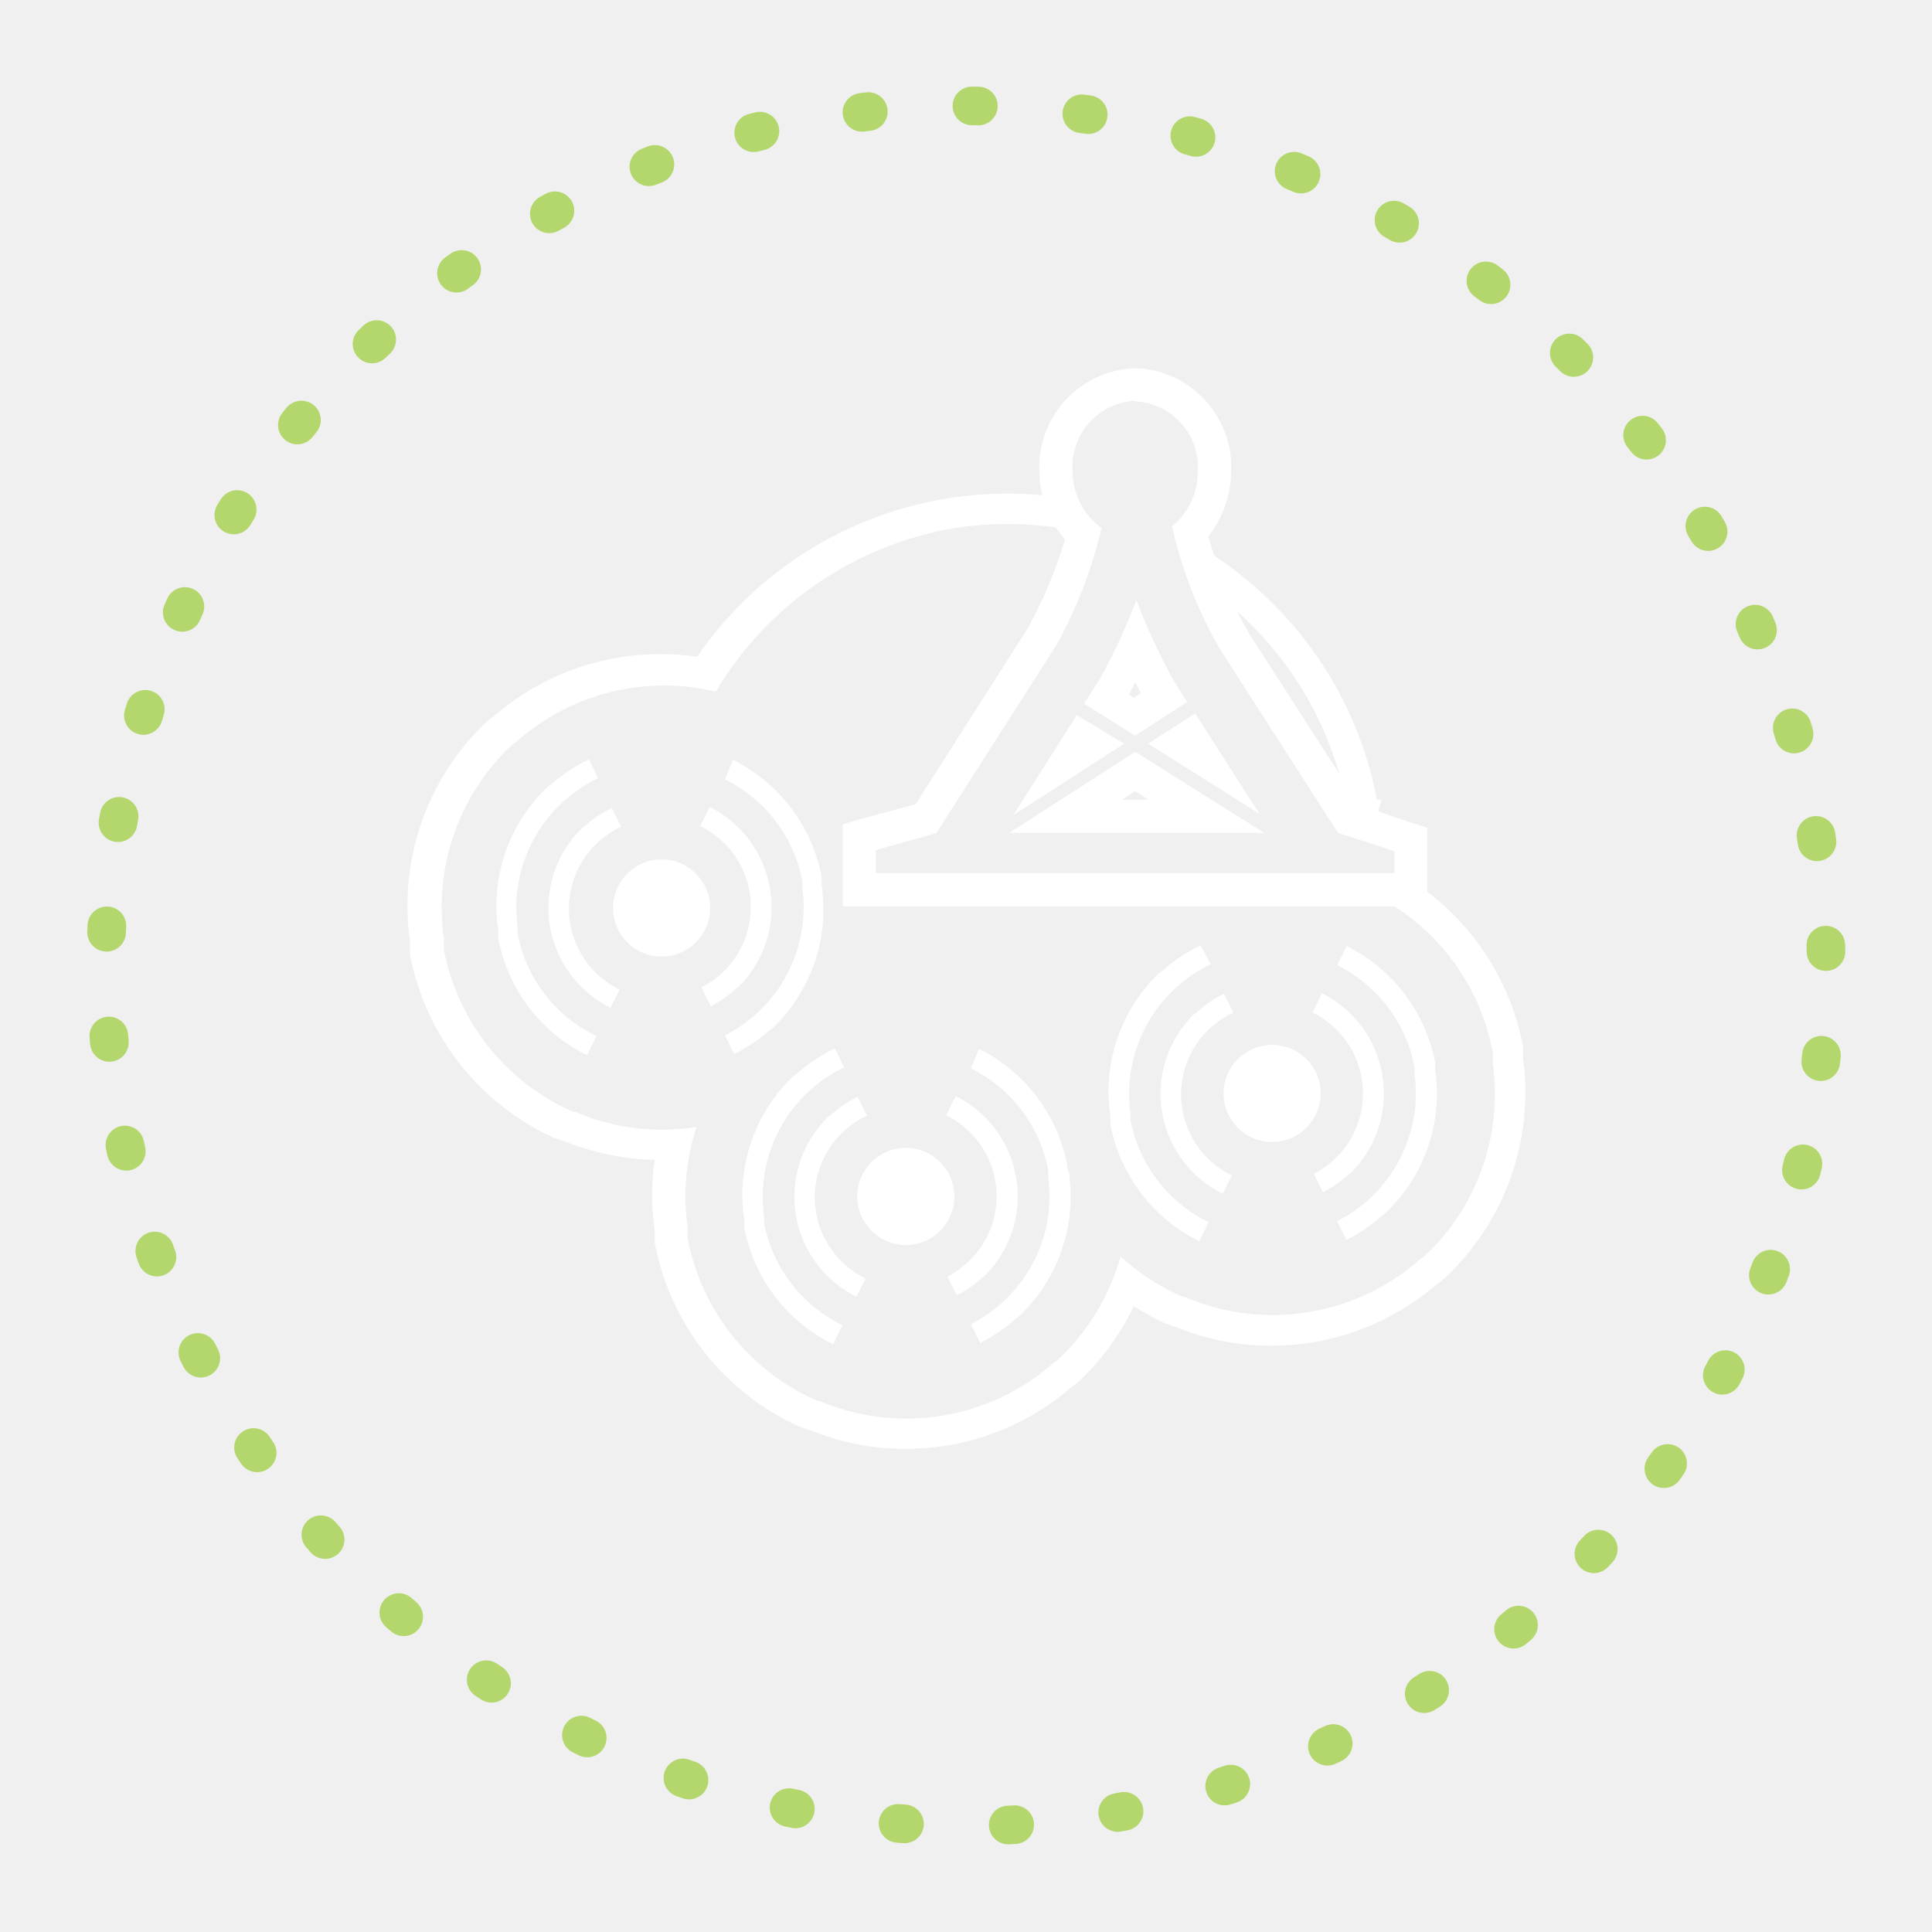
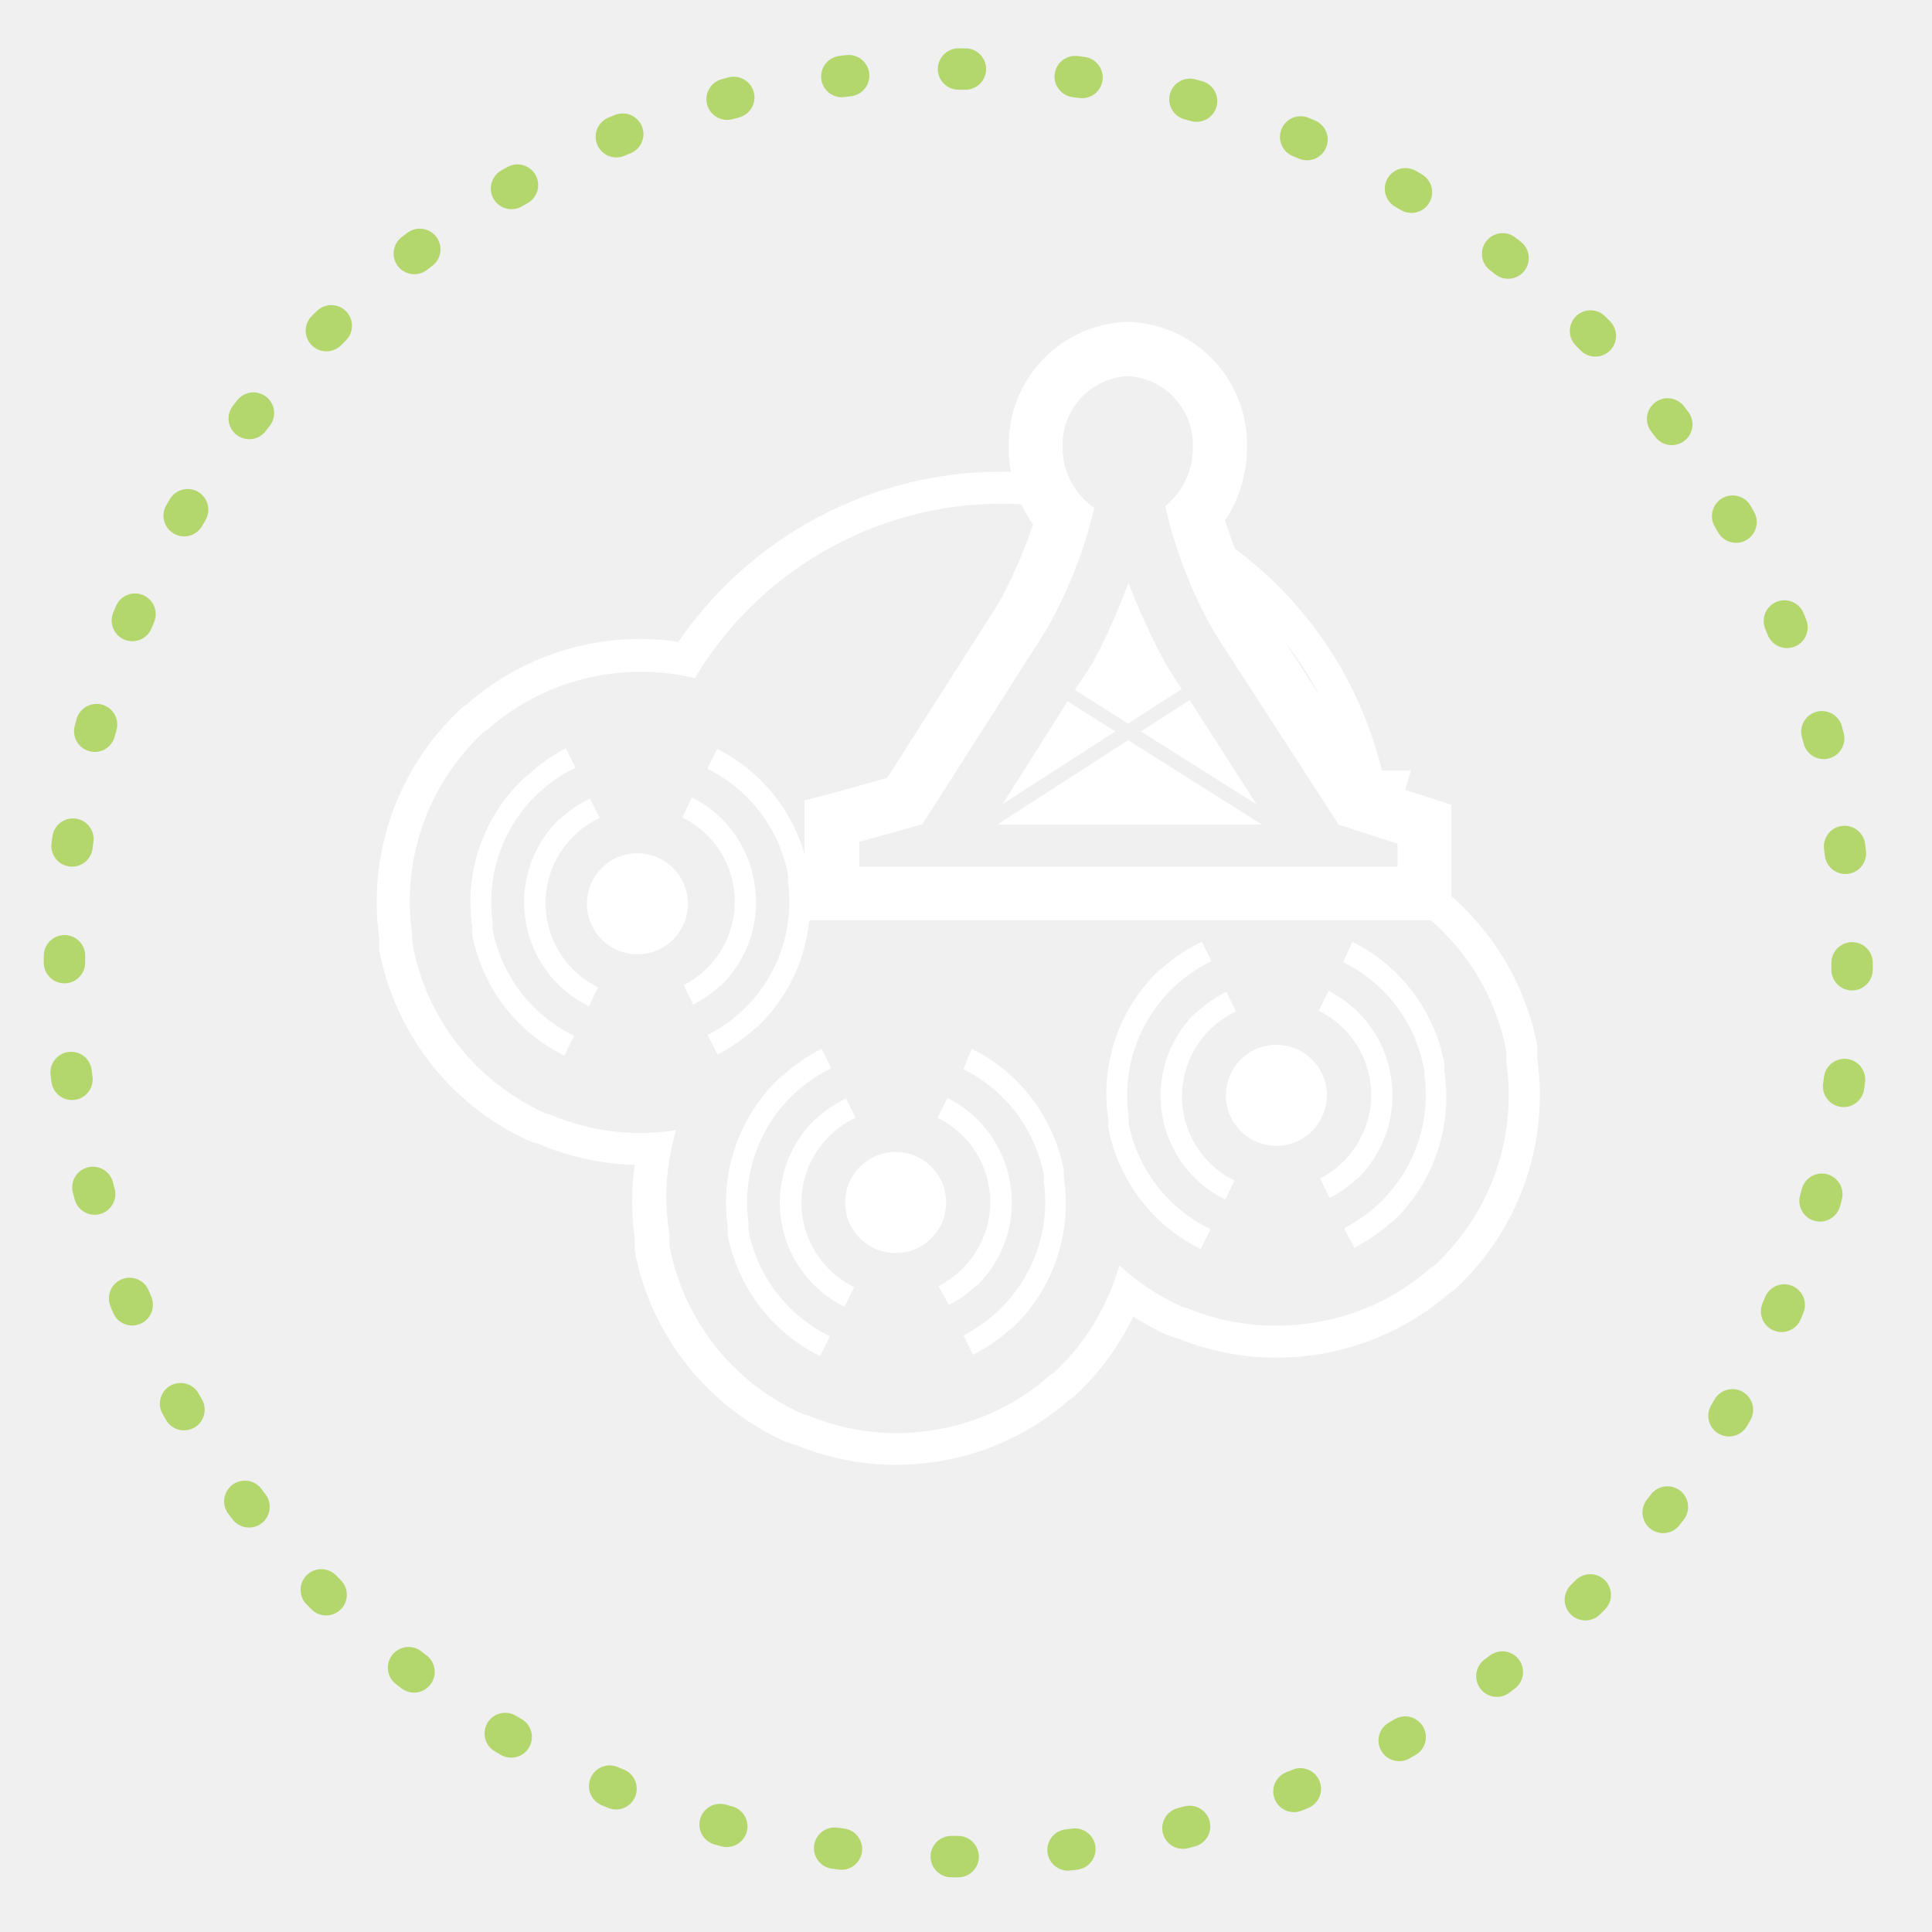
- <svg xmlns="http://www.w3.org/2000/svg" viewBox="0 0 150 150">
+ <svg xmlns="http://www.w3.org/2000/svg" viewBox="0 0 140 140">
  <defs>
-     <style>.cls-1{fill:#fff;}.cls-2{opacity:0.69;}.cls-3{fill:none;stroke:#9c3;stroke-linecap:round;stroke-miterlimit:10;stroke-width:3px;stroke-dasharray:0.5 8.06;}</style>
+     <style>.cls-1{fill:#fff;}.cls-2{opacity:0.69;}.cls-3{fill:none;stroke:#9c3;stroke-linecap:round;stroke-miterlimit:10;stroke-width:3px;stroke-dasharray:0.5 7.98;}</style>
  </defs>
  <g id="map">
-     <circle class="cls-1" cx="51.37" cy="70.49" r="3.77" transform="translate(-0.2 0.15) rotate(-0.16)" />
-     <path class="cls-1" d="M57.36,76.6h0l0,0a.83.83,0,0,1-.18.13,8.7,8.7,0,0,1-2,1.39l-.72-1.46a7,7,0,0,0-.09-12.53l.73-1.48A8.66,8.66,0,0,1,59.78,69v0A8.66,8.66,0,0,1,57.36,76.6Z" />
-     <path class="cls-1" d="M48.14,76.76l-.74,1.48a8.67,8.67,0,0,1-4.71-6.35v0a8.63,8.63,0,0,1,2.43-7.53h0l0,0a1.18,1.18,0,0,1,.18-.13,8.65,8.65,0,0,1,2.2-1.5l.72,1.46a7,7,0,0,0-.1,12.65Z" />
-     <path class="cls-1" d="M60,79.81h0a.77.77,0,0,1-.21.14A12.51,12.51,0,0,1,57,81.84l-.71-1.46a11.15,11.15,0,0,0,6-11.47s0-.06,0-.09l0-.18c0-.08,0-.16,0-.24v0a11.12,11.12,0,0,0-6-7.89L56.91,59a12.78,12.78,0,0,1,6.88,9.07.36.36,0,0,0,0,.1l0,.19v.05a1.1,1.1,0,0,1,0,.18l0,.11A12.74,12.74,0,0,1,60,79.81Z" />
-     <path class="cls-1" d="M46.31,80.44l-.73,1.49a12.76,12.76,0,0,1-6.9-9.08l0-.11,0-.18v0l0-.18a.43.43,0,0,1,0-.11A12.77,12.77,0,0,1,42.51,61.1h0a.77.77,0,0,1,.21-.14,12.86,12.86,0,0,1,3-2l.72,1.46A11.14,11.14,0,0,0,40.19,72s0,.06,0,.09l0,.18c0,.08,0,.16,0,.24v0A11.12,11.12,0,0,0,46.31,80.44Z" />
-     <path class="cls-1" d="M104.89,91.05h0l0,0a.81.81,0,0,1-.18.12,8.4,8.4,0,0,1-2,1.39L102,91.13a7,7,0,0,0-.09-12.52l.73-1.49a8.68,8.68,0,0,1,4.69,6.34v.05A8.66,8.66,0,0,1,104.89,91.05Z" />
-     <path class="cls-1" d="M95.67,91.2l-.74,1.48a8.64,8.64,0,0,1-4.71-6.35v0a8.66,8.66,0,0,1,2.43-7.54h0l0,0a.71.71,0,0,1,.18-.12,8.43,8.43,0,0,1,2.2-1.51l.72,1.46a7,7,0,0,0-.1,12.65Z" />
-     <path class="cls-1" d="M107.49,94.25h0a.6.6,0,0,1-.21.14,12.51,12.51,0,0,1-2.75,1.88l-.71-1.46a11.14,11.14,0,0,0,6-11.47s0-.06,0-.09l0-.18c0-.08,0-.16,0-.23v0a11.14,11.14,0,0,0-6-7.9l.73-1.49a12.78,12.78,0,0,1,6.88,9.07.52.52,0,0,0,0,.11l0,.18v0a1.1,1.1,0,0,1,0,.18l0,.11A12.74,12.74,0,0,1,107.49,94.25Z" />
-     <path class="cls-1" d="M93.84,94.89l-.73,1.48a12.76,12.76,0,0,1-6.9-9.08l0-.1,0-.19v0l0-.19a.36.36,0,0,1,0-.11A12.77,12.77,0,0,1,90,75.54h0a.77.77,0,0,1,.21-.14,12.51,12.51,0,0,1,3-2L94,74.86a11.15,11.15,0,0,0-6.23,11.58s0,.06,0,.1l0,.17c0,.08,0,.16,0,.24v0A11.16,11.16,0,0,0,93.84,94.89Z" />
-     <path class="cls-1" d="M76.46,99.05h0l0,0-.18.13a8.61,8.61,0,0,1-2,1.39l-.72-1.46a7,7,0,0,0-.1-12.52l.74-1.49a8.68,8.68,0,0,1,4.69,6.34v0A8.68,8.68,0,0,1,76.46,99.05Z" />
-     <path class="cls-1" d="M67.23,99.2l-.73,1.48a8.63,8.63,0,0,1-4.71-6.35v0a8.66,8.66,0,0,1,2.43-7.54h0l0,0a.83.83,0,0,1,.18-.13,8.77,8.77,0,0,1,2.19-1.5l.72,1.46a7,7,0,0,0-.1,12.65Z" />
-     <path class="cls-1" d="M79.06,102.25h0a.77.77,0,0,1-.21.14,12.75,12.75,0,0,1-2.75,1.88l-.72-1.46a11.15,11.15,0,0,0,6-11.47s0-.06,0-.09a1.1,1.1,0,0,0,0-.18c0-.08,0-.16,0-.23v0a11.11,11.11,0,0,0-6-7.89L76,81.43a12.77,12.77,0,0,1,6.87,9.07.36.36,0,0,1,0,.11c0,.06,0,.12,0,.18v0L83,91l0,.11A12.8,12.8,0,0,1,79.06,102.25Z" />
-     <path class="cls-1" d="M65.41,102.89l-.73,1.48a12.76,12.76,0,0,1-6.9-9.08l0-.1,0-.19v0l0-.19s0-.07,0-.11A12.77,12.77,0,0,1,61.6,83.54h0a1,1,0,0,1,.22-.14,12.8,12.8,0,0,1,3-2l.72,1.46a11.16,11.16,0,0,0-6.22,11.58s0,.06,0,.09l0,.18a2,2,0,0,0,0,.24v0A11.17,11.17,0,0,0,65.41,102.89Z" />
-     <circle class="cls-1" cx="98.77" cy="84.89" r="3.77" transform="translate(-0.24 0.28) rotate(-0.16)" />
-     <circle class="cls-1" cx="70.33" cy="92.89" r="3.77" transform="translate(-0.26 0.2) rotate(-0.16)" />
-     <path class="cls-1" d="M88.12,31.16A5.12,5.12,0,0,1,93,36.52a5.52,5.52,0,0,1-2,4.35,33.79,33.79,0,0,0,3.71,9.52l9.17,14.27h0l0,0,4.39,1.43v1.69H68V66l4.7-1.32h0L82,50.11A34.75,34.75,0,0,0,85.52,41a5.51,5.51,0,0,1-2.25-4.52,5.12,5.12,0,0,1,4.85-5.36m0,26,4.05-2.61-1-1.59-.09-.15a50.65,50.65,0,0,1-2.85-6.18,49.88,49.88,0,0,1-2.71,5.9l-.09.15-1.26,2,4,2.5m9.62,6.06-5-7.81-3.65,2.35,8.67,5.46m-19,0,8.47-5.46L83.6,55.52l-4.89,7.71m-.35,1.43H98.14l-10-6.29-9.77,6.29m-.57,0h0l0,0,0,0M88.12,28.59a7.7,7.7,0,0,0-7.43,7.93,8.23,8.23,0,0,0,2,5.38,36,36,0,0,1-2.92,6.92L71.08,62.45l-3.77,1L65.43,64v6.37h45.38V64.26L109,63.68,107,63l.27-.92h-2l-8.36-13a33.83,33.83,0,0,1-3.1-7.43,8.28,8.28,0,0,0,1.78-5.14,7.71,7.71,0,0,0-7.43-7.93Zm-.41,25.26v0l0,0,0-.05.43-.83.44.85-.54.35-.4-.25Zm-.59,8.24,1-.67,1.06.67Z" />
-     <path class="cls-1" d="M92.56,44.43a2,2,0,0,1,0,.42A26.74,26.74,0,0,1,104.71,63.4l.09.65h2.41c0-.34-.09-.68-.14-1a29.2,29.2,0,0,0-9.95-17.76A28.49,28.49,0,0,0,92,41.78a4.93,4.93,0,0,1-.41.83A2.19,2.19,0,0,1,92.56,44.43Z" />
-     <path class="cls-1" d="M118.25,82.16s0-.07,0-.11v0l0-.09,0-.21v-.07a1.77,1.77,0,0,0,0-.2v-.12s0-.08,0-.12a19.69,19.69,0,0,0-9.83-13.56v1.6h-2.11a17.27,17.27,0,0,1,9.59,12.41l0,.14c0,.08,0,.17,0,.25v.06c0,.09,0,.17,0,.25a.77.77,0,0,1,0,.15,17.26,17.26,0,0,1-5.31,15v0a1.45,1.45,0,0,1-.29.19,17.28,17.28,0,0,1-18.23,3,1.36,1.36,0,0,1-.36-.1h0A17.31,17.31,0,0,1,87,97.56a17.39,17.39,0,0,1-4.85,8l0,0a1.38,1.38,0,0,1-.28.19,17.24,17.24,0,0,1-8.7,4.16,16.93,16.93,0,0,1-2.82.23,17.14,17.14,0,0,1-6.72-1.37,1.12,1.12,0,0,1-.36-.09h0a17.28,17.28,0,0,1-9.88-12.54s0-.1,0-.14,0-.17,0-.25v-.07c0-.08,0-.16,0-.25a.68.68,0,0,0,0-.14,17.23,17.23,0,0,1,.69-7.79,17.48,17.48,0,0,1-2.68.21,17.05,17.05,0,0,1-6.71-1.37,1.06,1.06,0,0,1-.36-.09h0a17.29,17.29,0,0,1-9.87-12.54l0-.15c0-.08,0-.16,0-.24v-.07a2.17,2.17,0,0,1,0-.25.68.68,0,0,1,0-.14,17.28,17.28,0,0,1,5.31-15.05h0a1.12,1.12,0,0,1,.29-.19,17.22,17.22,0,0,1,8.69-4.17,18.07,18.07,0,0,1,2.82-.23,17.34,17.34,0,0,1,4,.48A26.75,26.75,0,0,1,74.1,41a27.82,27.82,0,0,1,4.15-.32,26.51,26.51,0,0,1,4.38.37,5,5,0,0,1-.11-1,4.73,4.73,0,0,1,.2-1.37,29.08,29.08,0,0,0-4.47-.36,29.72,29.72,0,0,0-4.52.35A29.15,29.15,0,0,0,54.12,51a18.43,18.43,0,0,0-2.88-.22,19.23,19.23,0,0,0-3.21.27,19.58,19.58,0,0,0-9.69,4.56,3.75,3.75,0,0,0-.51.38l0,0h0a19.68,19.68,0,0,0-6,17.12s0,.08,0,.12v0l0,.08,0,.21v.06a1.3,1.3,0,0,0,0,.21V74s0,.08,0,.12A19.72,19.72,0,0,0,43.05,88.36h0l.08,0a4.13,4.13,0,0,0,.7.24,19.65,19.65,0,0,0,7,1.45,19.26,19.26,0,0,0,0,5.52s0,.08,0,.12v.12l0,.21v.07l0,.21,0,.07v0a.5.5,0,0,0,0,.12A19.69,19.69,0,0,0,62.14,110.8h0l.08,0a2.9,2.9,0,0,0,.7.24,19.5,19.5,0,0,0,7.39,1.45,20.34,20.34,0,0,0,3.21-.26,19.66,19.66,0,0,0,9.7-4.56,4.91,4.91,0,0,0,.51-.39v0h0a19.69,19.69,0,0,0,4.3-5.87,20.3,20.3,0,0,0,2.5,1.38h0l.08,0a3.05,3.05,0,0,0,.7.24,19.35,19.35,0,0,0,7.39,1.45,20.56,20.56,0,0,0,3.22-.26,19.66,19.66,0,0,0,9.69-4.56,3.83,3.83,0,0,0,.51-.39h0v0A19.69,19.69,0,0,0,118.25,82.16Z" />
+     <circle class="cls-1" cx="46.38" cy="65.36" r="3.66" transform="matrix(1, 0, 0, 1, -0.19, 0.13)" />
+     <path class="cls-1" d="M52.33,71.33h0l0,0a.71.71,0,0,1-.18.12,8.19,8.19,0,0,1-1.92,1.35l-.69-1.41a6.8,6.8,0,0,0-.1-12.16l.71-1.44A8.36,8.36,0,0,1,54.67,64v0A8.4,8.4,0,0,1,52.33,71.33Z" />
+     <path class="cls-1" d="M43.38,71.48l-.71,1.44a8.39,8.39,0,0,1-4.58-6.17v0a8.39,8.39,0,0,1,2.35-7.31h0l0,0a.57.57,0,0,1,.18-.12,8.3,8.3,0,0,1,2.13-1.46l.7,1.42a6.8,6.8,0,0,0-.1,12.27Z" />
+     <path class="cls-1" d="M54.85,74.44h0a.9.9,0,0,1-.2.14A12.34,12.34,0,0,1,52,76.41L51.27,75A10.81,10.81,0,0,0,57.1,63.87s0-.07,0-.09l0-.18a2.23,2.23,0,0,0,0-.23v0a10.83,10.83,0,0,0-5.84-7.66l.71-1.44A12.37,12.37,0,0,1,58.56,63s0,.07,0,.1l0,.18v0l0,.18v.1A12.37,12.37,0,0,1,54.85,74.44Z" />
+     <path class="cls-1" d="M41.61,75.06,40.9,76.5a12.37,12.37,0,0,1-6.69-8.81l0-.1,0-.18v0l0-.18s0-.07,0-.1a12.36,12.36,0,0,1,3.81-10.79h0a.9.9,0,0,1,.2-.14A12.26,12.26,0,0,1,41,54.22l.7,1.41a10.81,10.81,0,0,0-6,11.23s0,.06,0,.09l0,.17a1.57,1.57,0,0,0,0,.23v0A10.83,10.83,0,0,0,41.61,75.06Z" />
+     <path class="cls-1" d="M98.44,85.34h0l0,0a.66.66,0,0,1-.17.12,8.4,8.4,0,0,1-1.92,1.35l-.7-1.41a6.8,6.8,0,0,0-.09-12.16l.71-1.44A8.42,8.42,0,0,1,100.79,78v0A8.42,8.42,0,0,1,98.44,85.34Z" />
+     <path class="cls-1" d="M89.49,85.49l-.71,1.44a8.4,8.4,0,0,1-4.57-6.16v0a8.4,8.4,0,0,1,2.36-7.32h0l0,0a1,1,0,0,1,.17-.12,8.56,8.56,0,0,1,2.13-1.46l.7,1.42a6.8,6.8,0,0,0-.1,12.27Z" />
+     <path class="cls-1" d="M101,88.45h0a.6.6,0,0,1-.2.14,12.53,12.53,0,0,1-2.66,1.82L97.39,89a10.84,10.84,0,0,0,5.83-11.13s0-.06,0-.09a1.11,1.11,0,0,1,0-.17c0-.08,0-.16-.05-.23v0a10.79,10.79,0,0,0-5.84-7.66L98,68.25a12.38,12.38,0,0,1,6.66,8.8.36.36,0,0,1,0,.1c0,.06,0,.12,0,.18v0l0,.18,0,.1A12.42,12.42,0,0,1,101,88.45Z" />
+     <path class="cls-1" d="M87.72,89.07,87,90.51a12.4,12.4,0,0,1-6.69-8.81l0-.1,0-.18v0l0-.18s0-.07,0-.1A12.4,12.4,0,0,1,84,70.3h0a1.1,1.1,0,0,1,.21-.14,12.37,12.37,0,0,1,2.88-1.92l.69,1.41a10.83,10.83,0,0,0-6,11.24.28.28,0,0,1,0,.09l0,.17c0,.07,0,.15,0,.23v0A10.82,10.82,0,0,0,87.72,89.07Z" />
+     <path class="cls-1" d="M70.85,93.1h0l0,0a.66.66,0,0,1-.17.12,8.4,8.4,0,0,1-1.92,1.35L68,93.19A6.8,6.8,0,0,0,67.94,81l.71-1.44a8.4,8.4,0,0,1,4.55,6.16v0A8.39,8.39,0,0,1,70.85,93.1Z" />
+     <path class="cls-1" d="M61.91,93.25l-.72,1.44a8.4,8.4,0,0,1-4.57-6.16v0A8.4,8.4,0,0,1,59,81.17h0l0,0,.17-.12a8.32,8.32,0,0,1,2.14-1.45L62,81a6.79,6.79,0,0,0-.09,12.27Z" />
+     <path class="cls-1" d="M73.38,96.21h0a.77.77,0,0,1-.21.14,12.28,12.28,0,0,1-2.66,1.82l-.7-1.41a10.83,10.83,0,0,0,5.83-11.13.28.28,0,0,1,0-.09l0-.17c0-.08,0-.16,0-.23v0a10.8,10.8,0,0,0-5.83-7.66L70.42,76a12.42,12.42,0,0,1,6.67,8.8s0,.07,0,.1l0,.18v0a1.1,1.1,0,0,1,0,.18l0,.1A12.39,12.39,0,0,1,73.38,96.21Z" />
+     <path class="cls-1" d="M60.14,96.83l-.71,1.44a12.39,12.39,0,0,1-6.7-8.81v-.1c0-.06,0-.12,0-.18v-.05l0-.18s0-.06,0-.1a12.43,12.43,0,0,1,3.81-10.79h0a.78.78,0,0,1,.2-.14A12.58,12.58,0,0,1,59.54,76l.7,1.41a10.81,10.81,0,0,0-6,11.24.28.28,0,0,0,0,.09s0,.11,0,.17a1.57,1.57,0,0,1,0,.23v0A10.8,10.8,0,0,0,60.14,96.83Z" />
+     <circle class="cls-1" cx="92.5" cy="79.37" r="3.66" transform="translate(-0.23 0.26) rotate(-0.16)" />
+     <circle class="cls-1" cx="64.91" cy="87.13" r="3.66" transform="translate(-0.25 0.19) rotate(-0.16)" />
+     <path class="cls-1" d="M81.73,27.25a5,5,0,0,1,4.71,5.19,5.4,5.4,0,0,1-2,4.23,33,33,0,0,0,3.6,9.23L97,59.75h0v0l4.27,1.39V62.8h-39V61l4.57-1.27h0l9-14.12a33.73,33.73,0,0,0,3.46-8.8A5.32,5.32,0,0,1,77,32.44a5,5,0,0,1,4.7-5.19m0,25.21,3.93-2.53-1-1.55-.09-.15a47.66,47.66,0,0,1-2.76-6A48.64,48.64,0,0,1,79.2,48l-.09.15L77.89,50l3.85,2.43m9.33,5.88-4.86-7.58L82.67,53l8.4,5.3m-18.47,0,8.22-5.3-3.46-2.18L72.6,58.35m-.33,1.4H91.45l-9.7-6.11-9.48,6.11m-.55,0h0l0,0,0,0m10-36.43a8.89,8.89,0,0,0-8.62,9.12A9.46,9.46,0,0,0,74.86,38a35.31,35.31,0,0,1-2.5,5.71L64.29,56.37l-3.12.87L58.3,58v8.69h46.87V58.32l-2.71-.88-.64-.21.42-1.39H99.11L91.45,43.91a33.48,33.48,0,0,1-2.68-6.2,9.53,9.53,0,0,0,1.59-5.27,8.89,8.89,0,0,0-8.63-9.12Z" />
+     <path class="cls-1" d="M86.48,40.11a1.84,1.84,0,0,1,0,.41,25.93,25.93,0,0,1,11.82,18q.06.31.09.63h2.34c0-.33-.09-.66-.14-1a28.29,28.29,0,0,0-9.64-17.23,27.78,27.78,0,0,0-5-3.39,4.07,4.07,0,0,1-.4.81A2.11,2.11,0,0,1,86.48,40.11Z" />
+     <path class="cls-1" d="M111.4,76.72s0-.07,0-.1v-.13l0-.2v-.07l0-.2V75.9a.52.52,0,0,1,0-.11,19.12,19.12,0,0,0-9.54-13.16v1.56h-2a16.76,16.76,0,0,1,9.3,12l0,.14c0,.08,0,.16,0,.24v.07a2,2,0,0,0,0,.24.68.68,0,0,0,0,.14A16.8,16.8,0,0,1,104,91.65h0a1,1,0,0,1-.28.18,16.56,16.56,0,0,1-8.43,4,16,16,0,0,1-2.74.23A16.63,16.63,0,0,1,86,94.78a1.06,1.06,0,0,1-.35-.09h0a16.89,16.89,0,0,1-4.54-3,16.92,16.92,0,0,1-4.7,7.75h0a.9.9,0,0,1-.28.18,16.52,16.52,0,0,1-8.43,4,16,16,0,0,1-2.74.23,16.7,16.7,0,0,1-6.52-1.33,1.06,1.06,0,0,1-.35-.09h0a16.77,16.77,0,0,1-9.58-12.16l0-.15c0-.08,0-.16,0-.24v-.06a2,2,0,0,0,0-.24.68.68,0,0,0,0-.14A16.66,16.66,0,0,1,49,81.89a16.48,16.48,0,0,1-9.11-1.12,1,1,0,0,1-.35-.09h0A16.79,16.79,0,0,1,29.91,68.5s0-.09,0-.14,0-.16-.05-.24v-.06l0-.24a.78.78,0,0,1,0-.14,16.75,16.75,0,0,1,5.15-14.6l0,0a1.06,1.06,0,0,1,.27-.18,16.76,16.76,0,0,1,8.44-4,16.88,16.88,0,0,1,6.63.24A26,26,0,0,1,68.56,36.81a26.33,26.33,0,0,1,4-.31,25,25,0,0,1,4.25.36,4.78,4.78,0,0,1-.1-1,4.57,4.57,0,0,1,.19-1.34,28.54,28.54,0,0,0-4.34-.34,28.37,28.37,0,0,0-23.4,12.33,18.75,18.75,0,0,0-2.8-.21A19,19,0,0,0,33.87,51a3.57,3.57,0,0,0-.49.38h0A19.11,19.11,0,0,0,27.48,68s0,.07,0,.11v0l0,.08,0,.21v.06l0,.2,0,.07v0a.5.5,0,0,0,0,.12,19.13,19.13,0,0,0,10.8,13.8h0l.08,0a3.44,3.44,0,0,0,.68.24A18.75,18.75,0,0,0,46,84.41a18.51,18.51,0,0,0,0,5.36s0,.07,0,.11V90l0,.2v.06a1.55,1.55,0,0,1,0,.21v.11a.5.5,0,0,1,0,.12A19.14,19.14,0,0,0,57,104.51h0l.08,0a3.2,3.2,0,0,0,.68.23,19,19,0,0,0,7.17,1.41,19.22,19.22,0,0,0,3.12-.26,19,19,0,0,0,9.4-4.42,3.14,3.14,0,0,0,.5-.38h0l0,0h0a19.09,19.09,0,0,0,4.17-5.69,20.51,20.51,0,0,0,2.43,1.34h0l.08,0a3,3,0,0,0,.68.23,19,19,0,0,0,7.17,1.41A19.15,19.15,0,0,0,105,93.74a2.87,2.87,0,0,0,.49-.37h0l0,0A19.14,19.14,0,0,0,111.4,76.72Z" />
+     <rect class="cls-1" x="80.41" y="47.45" width="2.52" height="2.77" />
+     <rect class="cls-1" x="79.9" y="56.1" width="4.12" height="2.44" />
    <g class="cls-2">
-       <circle class="cls-3" cx="75" cy="75" r="66.76" transform="translate(-22.99 115.59) rotate(-67.5)" />
+       <circle class="cls-3" cx="69.44" cy="69.77" r="64.77" />
    </g>
  </g>
</svg>
